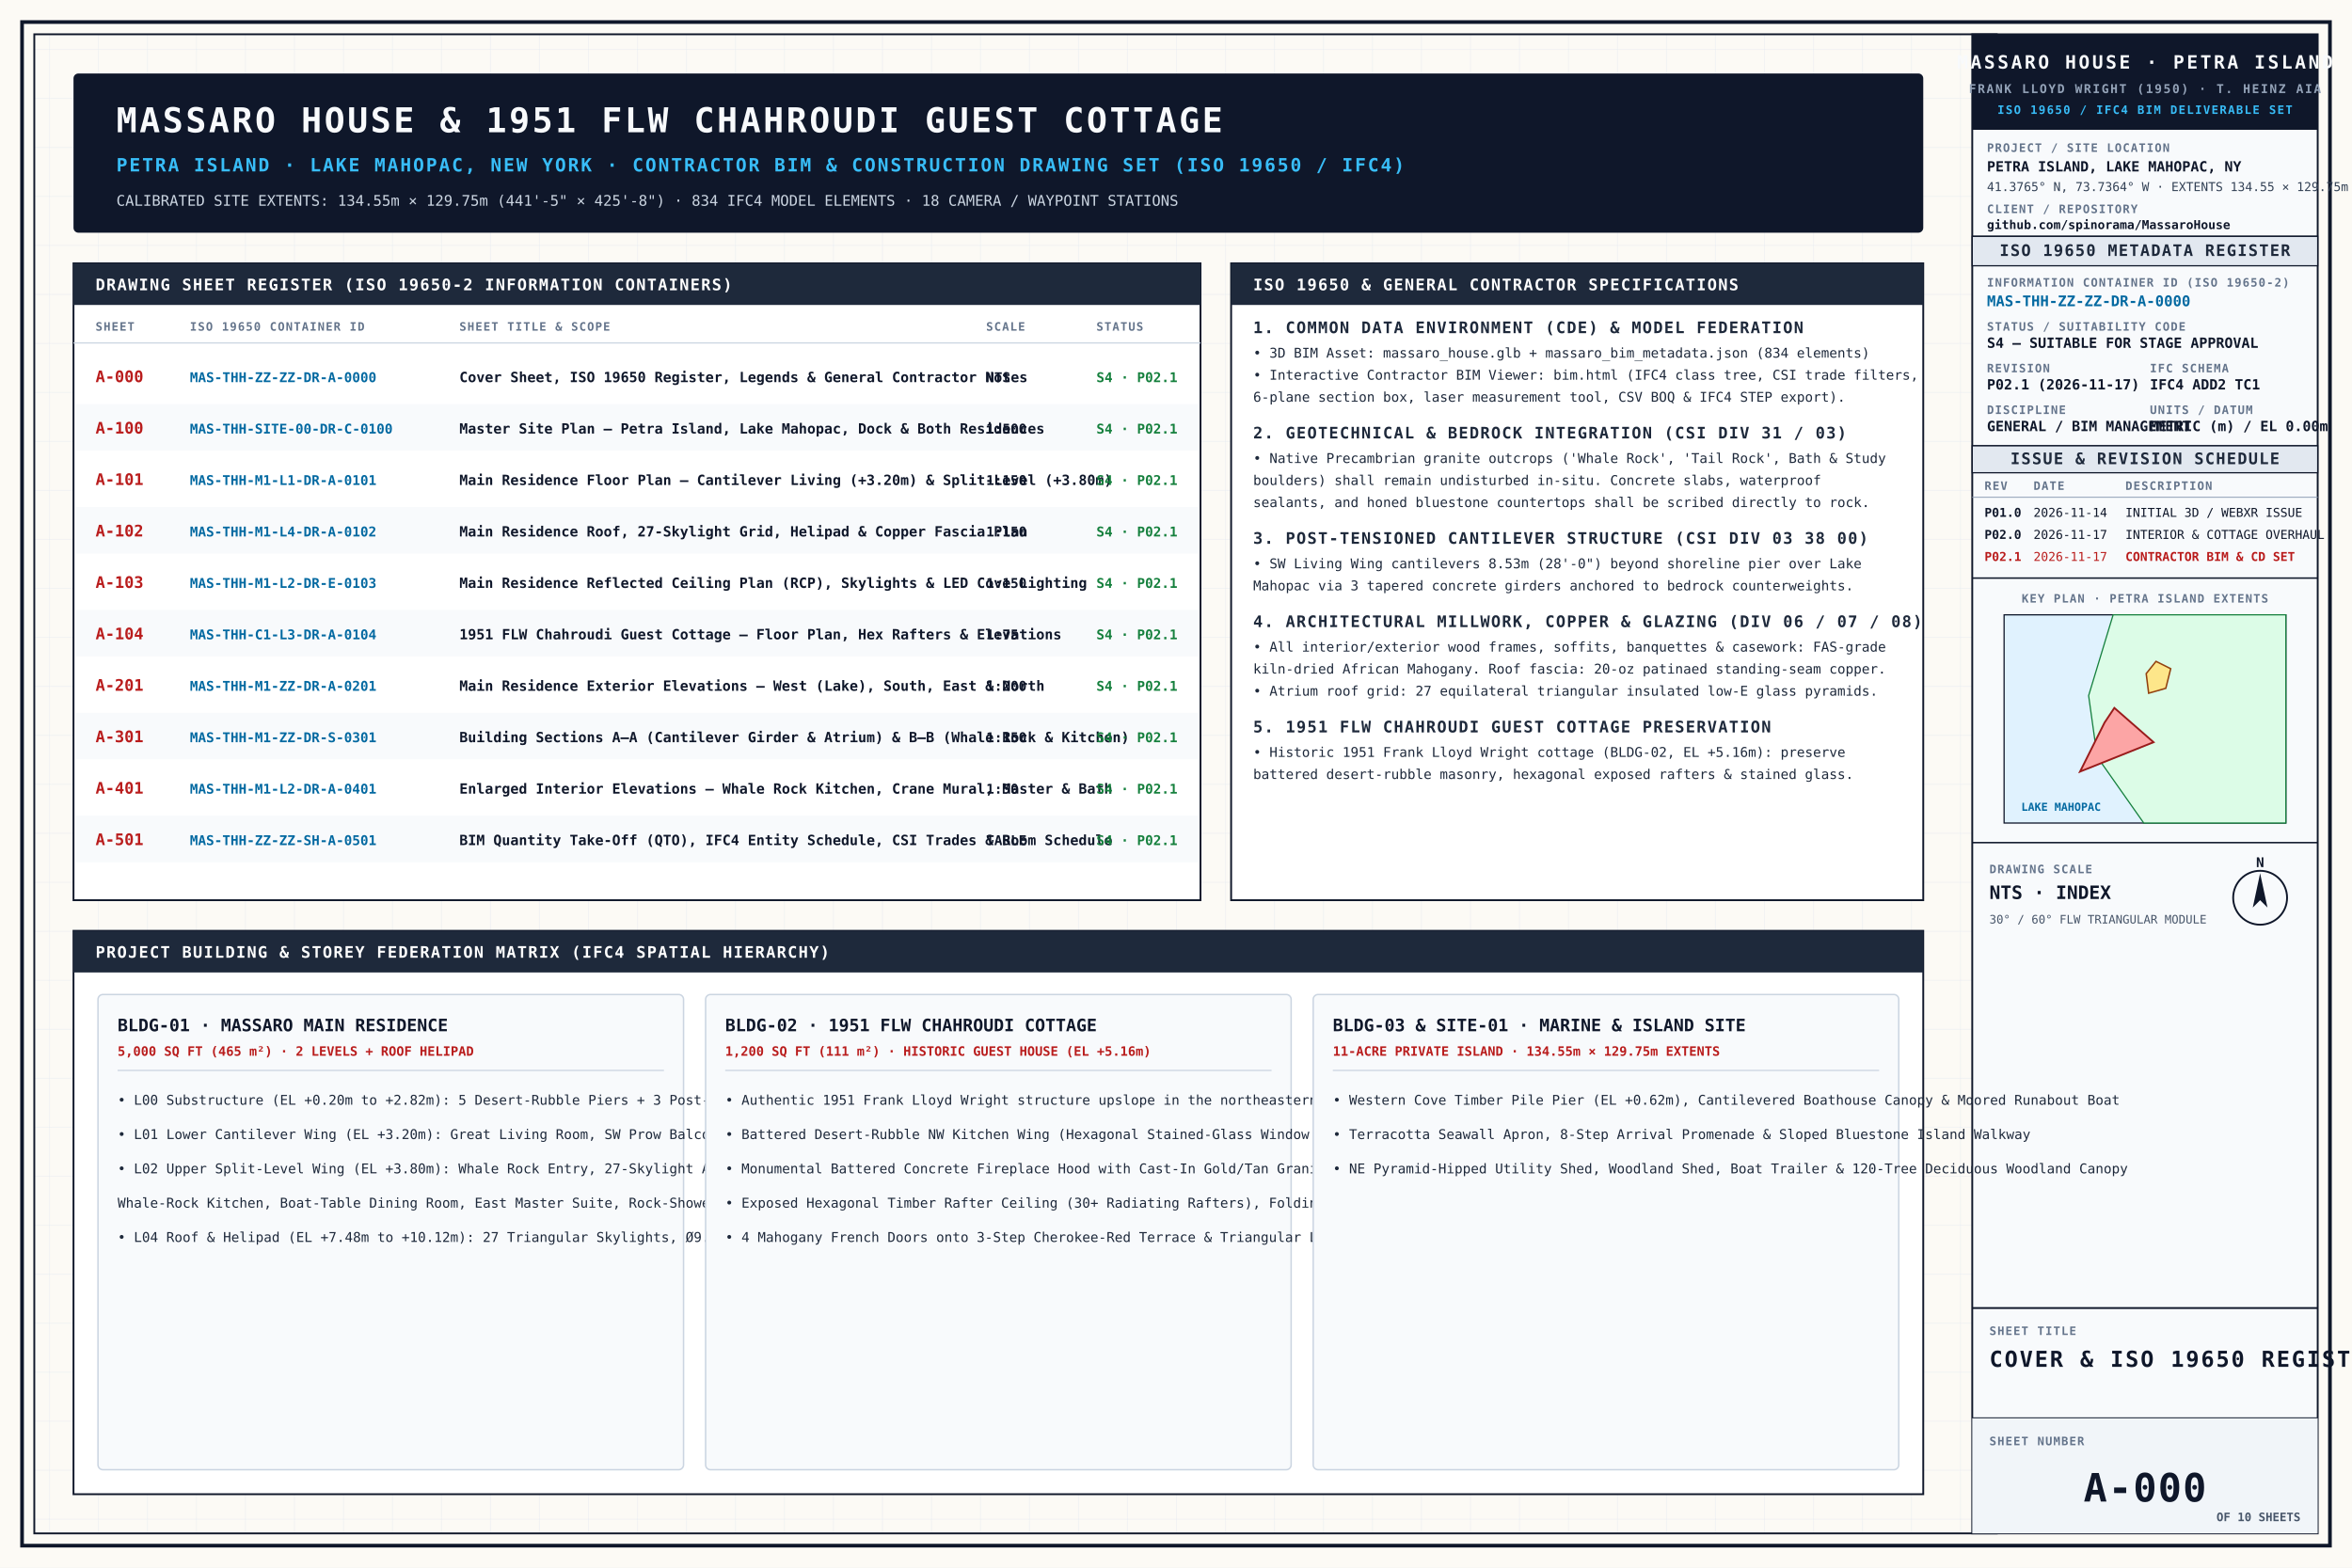
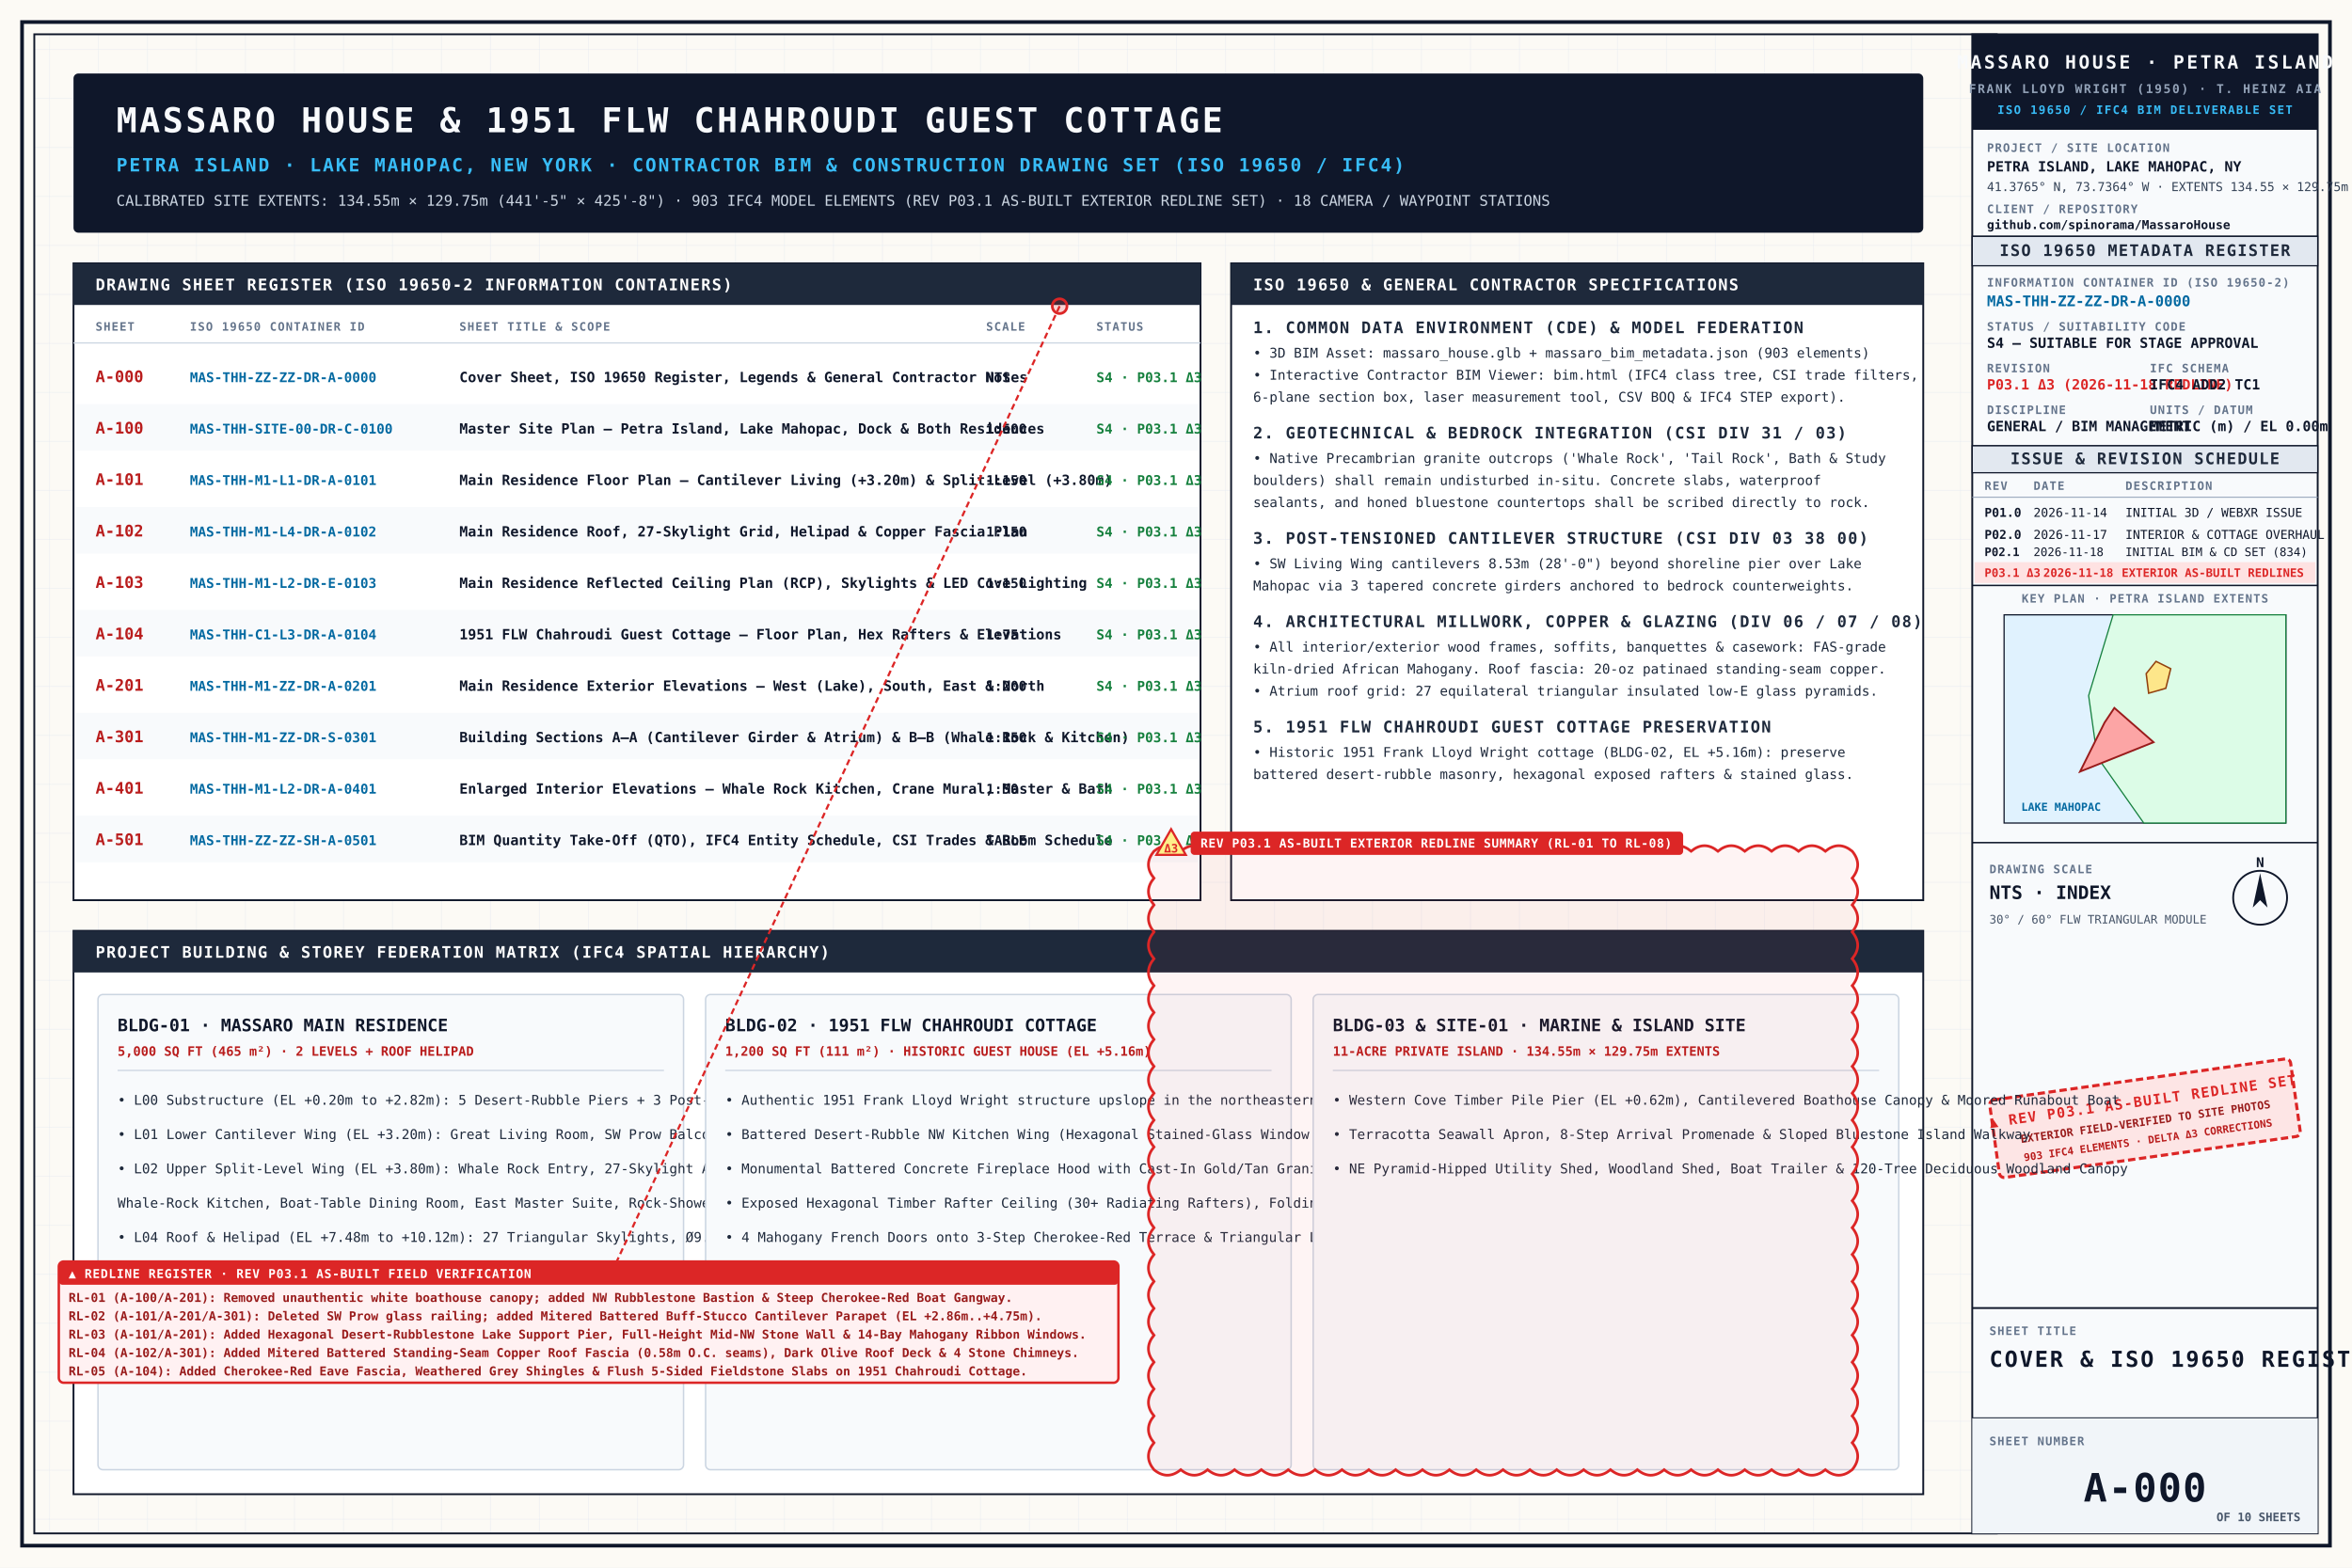
<svg xmlns="http://www.w3.org/2000/svg" viewBox="0 0 1920 1280" width="1920" height="1280">
  <defs>
    <pattern id="hatch-masonry" width="8" height="8" patternTransform="rotate(45 0 0)" patternUnits="userSpaceOnUse">
      <line x1="0" y1="0" x2="0" y2="8" stroke="#1e293b" stroke-width="1.2" />
    </pattern>
    <pattern id="hatch-rock" width="12" height="12" patternTransform="rotate(-30 0 0)" patternUnits="userSpaceOnUse">
      <line x1="0" y1="0" x2="8" y2="0" stroke="#475569" stroke-width="1.0" />
      <line x1="0" y1="6" x2="12" y2="6" stroke="#64748b" stroke-width="0.8" />
    </pattern>
    <pattern id="hatch-earth" width="10" height="10" patternTransform="rotate(60 0 0)" patternUnits="userSpaceOnUse">
      <line x1="0" y1="0" x2="0" y2="10" stroke="#64748b" stroke-width="0.9" />
    </pattern>
    <pattern id="grid-flw" width="40" height="40" patternUnits="userSpaceOnUse">
      <path d="M 40 0 L 0 0 0 40" fill="none" stroke="#e2e8f0" stroke-width="0.6" />
    </pattern>
    <style>
      text { font-family: 'DIN Alternate', 'Bahnschrift', 'Roboto Mono', 'Consolas', monospace; fill: #0f172a; }
      .tb-h1 { font-size: 18px; font-weight: 700; letter-spacing: 1.5px; }
      .tb-h2 { font-size: 13px; font-weight: 700; letter-spacing: 1px; fill: #1e293b; }
      .tb-lbl { font-size: 9.5px; font-weight: 600; fill: #64748b; letter-spacing: 0.8px; }
      .tb-val { font-size: 11.5px; font-weight: 700; fill: #0f172a; }
      .sheet-num { font-size: 32px; font-weight: 800; fill: #0f172a; letter-spacing: 1px; }
      .dim-txt { font-size: 10.5px; font-weight: 700; fill: #b91c1c; text-anchor: middle; }
      .tag-txt { font-size: 10px; font-weight: 700; fill: #0f172a; text-anchor: middle; }
      .sub-txt { font-size: 9px; font-weight: 600; fill: #475569; text-anchor: middle; }
      .note-txt { font-size: 11px; fill: #1e293b; }
      .hdr-txt { font-size: 14px; font-weight: 700; fill: #0f172a; letter-spacing: 1px; }
    </style>
  </defs>
  <rect x="0" y="0" width="1920" height="1280" fill="#fcfaf5" />
  <rect x="28" y="28" width="1602" height="1224" fill="url(#grid-flw)" />
  <rect x="18" y="18" width="1884" height="1244" fill="none" stroke="#0f172a" stroke-width="3.0" />
  <rect x="28" y="28" width="1602" height="1224" fill="none" stroke="#0f172a" stroke-width="1.5" />
  <g transform="translate(1610, 28)">
    <rect x="0" y="0" width="282" height="1224" fill="#f8fafc" stroke="#0f172a" stroke-width="1.5" />
    <rect x="0" y="0" width="282" height="78" fill="#0f172a" />
    <text x="141" y="28" text-anchor="middle" style="font-size:15px;font-weight:800;fill:#f8fafc;letter-spacing:2px;">MASSARO HOUSE · PETRA ISLAND</text>
    <text x="141" y="48" text-anchor="middle" style="font-size:10px;font-weight:600;fill:#94a3b8;letter-spacing:1.2px;">FRANK LLOYD WRIGHT (1950) · T. HEINZ AIA</text>
    <text x="141" y="65" text-anchor="middle" style="font-size:9.5px;font-weight:700;fill:#38bdf8;letter-spacing:1px;">ISO 19650 / IFC4 BIM DELIVERABLE SET</text>
    <line x1="0" y1="165" x2="282" y2="165" stroke="#0f172a" stroke-width="1.2" />
    <text x="12" y="96" class="tb-lbl">PROJECT / SITE LOCATION</text>
    <text x="12" y="112" class="tb-val">PETRA ISLAND, LAKE MAHOPAC, NY</text>
    <text x="12" y="128" style="font-size:10px;fill:#334155;">41.3765° N, 73.7364° W · EXTENTS 134.55 × 129.75m</text>
    <text x="12" y="146" class="tb-lbl">CLIENT / REPOSITORY</text>
    <text x="12" y="159" style="font-size:10px;font-weight:700;fill:#0f172a;">github.com/spinorama/MassaroHouse</text>
    <rect x="0" y="165" width="282" height="24" fill="#e2e8f0" stroke="#0f172a" stroke-width="1.0" />
    <text x="141" y="181" text-anchor="middle" class="tb-h2">ISO 19650 METADATA REGISTER</text>
    <text x="12" y="206" class="tb-lbl">INFORMATION CONTAINER ID (ISO 19650-2)</text>
    <text x="12" y="222" style="font-size:12px;font-weight:800;fill:#0369a1;">MAS-THH-ZZ-ZZ-DR-A-0000</text>
    <text x="12" y="242" class="tb-lbl">STATUS / SUITABILITY CODE</text>
    <text x="12" y="256" class="tb-val">S4 — SUITABLE FOR STAGE APPROVAL</text>
    <text x="12" y="276" class="tb-lbl">REVISION</text>
-     <text x="12" y="290" class="tb-val">P02.1 (2026-11-17)</text>
+     <text x="12" y="290" style="font-size:11.5px;font-weight:800;fill:#dc2626;">P03.1 Δ3 (2026-11-18 REDLINE)</text>
    <text x="145" y="276" class="tb-lbl">IFC SCHEMA</text>
    <text x="145" y="290" class="tb-val">IFC4 ADD2 TC1</text>
    <text x="12" y="310" class="tb-lbl">DISCIPLINE</text>
    <text x="12" y="324" class="tb-val">GENERAL / BIM MANAGEMENT</text>
    <text x="145" y="310" class="tb-lbl">UNITS / DATUM</text>
    <text x="145" y="324" class="tb-val">METRIC (m) / EL 0.00m</text>
    <line x1="0" y1="336" x2="282" y2="336" stroke="#0f172a" stroke-width="1.2" />
    <rect x="0" y="336" width="282" height="22" fill="#e2e8f0" stroke="#0f172a" stroke-width="1.0" />
    <text x="141" y="351" text-anchor="middle" class="tb-h2">ISSUE &amp; REVISION SCHEDULE</text>
    <text x="10" y="372" class="tb-lbl">REV</text>
    <text x="50" y="372" class="tb-lbl">DATE</text>
    <text x="125" y="372" class="tb-lbl">DESCRIPTION</text>
    <line x1="0" y1="378" x2="282" y2="378" stroke="#94a3b8" stroke-width="0.8" />
    <text x="10" y="394" style="font-size:10px;font-weight:700;">P01.0</text>
    <text x="50" y="394" style="font-size:10px;">2026-11-14</text>
    <text x="125" y="394" style="font-size:10px;">INITIAL 3D / WEBXR ISSUE</text>
    <text x="10" y="412" style="font-size:10px;font-weight:700;">P02.0</text>
    <text x="50" y="412" style="font-size:10px;">2026-11-17</text>
    <text x="125" y="412" style="font-size:10px;">INTERIOR &amp; COTTAGE OVERHAUL</text>
-     <text x="10" y="430" style="font-size:10px;font-weight:700;fill:#b91c1c;">P02.1</text>
-     <text x="50" y="430" style="font-size:10px;fill:#b91c1c;">2026-11-17</text>
-     <text x="125" y="430" style="font-size:10px;font-weight:700;fill:#b91c1c;">CONTRACTOR BIM &amp; CD SET</text>
-     <line x1="0" y1="444" x2="282" y2="444" stroke="#0f172a" stroke-width="1.2" />
+     <text x="10" y="426" style="font-size:9.5px;font-weight:700;">P02.1</text>
+     <text x="50" y="426" style="font-size:9.5px;">2026-11-18</text>
+     <text x="125" y="426" style="font-size:9.5px;">INITIAL BIM &amp; CD SET (834)</text>
+     <rect x="2" y="431" width="278" height="17" fill="#fee2e2" />
+     <text x="10" y="443" style="font-size:9.5px;font-weight:800;fill:#dc2626;">P03.1 Δ3</text>
+     <text x="58" y="443" style="font-size:9.5px;font-weight:700;fill:#dc2626;">2026-11-18</text>
+     <text x="122" y="443" style="font-size:9.5px;font-weight:800;fill:#dc2626;">EXTERIOR AS-BUILT REDLINES</text>
+     <line x1="0" y1="450" x2="282" y2="450" stroke="#0f172a" stroke-width="1.2" />
+     <g transform="translate(141, 885) rotate(-8)">
+       <rect x="-124" y="-32" width="248" height="64" rx="4" fill="rgba(254,226,226,0.9)" stroke="#dc2626" stroke-width="2.5" stroke-dasharray="6,3" />
+       <text x="0" y="-10" text-anchor="middle" style="font-size:11.5px;font-weight:900;fill:#dc2626;letter-spacing:1px;">▲ REV P03.1 AS-BUILT REDLINE SET</text>
+       <text x="0" y="6" text-anchor="middle" style="font-size:9px;font-weight:800;fill:#991b1b;">EXTERIOR FIELD-VERIFIED TO SITE PHOTOS</text>
+       <text x="0" y="21" text-anchor="middle" style="font-size:8.5px;font-weight:700;fill:#b91c1c;">903 IFC4 ELEMENTS · DELTA Δ3 CORRECTIONS</text>
+     </g>
    <text x="141" y="464" text-anchor="middle" class="tb-lbl">KEY PLAN · PETRA ISLAND EXTENTS</text>
    <rect x="26" y="474" width="230" height="170" fill="#e0f2fe" stroke="#0f172a" stroke-width="1.0" />
    <polygon points="115,474 256,474 256,644 140,644 102,590 95,540" fill="#dcfce7" stroke="#15803d" stroke-width="1.0" />
    <polygon points="116,550 148,578 88,602 108,562" fill="#fca5a5" stroke="#991b1b" stroke-width="1.5" />
    <polygon points="150,512 162,518 158,534 144,538 142,522" fill="#fde68a" stroke="#92400e" stroke-width="1.2" />
    <text x="40" y="634" style="font-size:9px;font-weight:700;fill:#0369a1;">LAKE MAHOPAC</text>
    <line x1="0" y1="660" x2="282" y2="660" stroke="#0f172a" stroke-width="1.2" />
    <g transform="translate(235, 705)">
      <circle cx="0" cy="0" r="22" fill="none" stroke="#0f172a" stroke-width="1.5" />
      <polygon points="0,-20 -6,8 0,2 6,8" fill="#0f172a" />
      <text x="0" y="-25" text-anchor="middle" style="font-size:11px;font-weight:800;">N</text>
    </g>
    <text x="14" y="685" class="tb-lbl">DRAWING SCALE</text>
    <text x="14" y="706" style="font-size:15px;font-weight:800;">NTS · INDEX</text>
    <text x="14" y="726" style="font-size:9.5px;fill:#475569;">30° / 60° FLW TRIANGULAR MODULE</text>
    <line x1="0" y1="1040" x2="282" y2="1040" stroke="#0f172a" stroke-width="1.5" />
    <text x="14" y="1062" class="tb-lbl">SHEET TITLE</text>
    <text x="14" y="1088" class="tb-h1">COVER &amp; ISO 19650 REGISTER</text>
    <line x1="0" y1="1130" x2="282" y2="1130" stroke="#0f172a" stroke-width="1.5" />
    <rect x="0" y="1130" width="282" height="94" fill="#f1f5f9" />
    <text x="14" y="1152" class="tb-lbl">SHEET NUMBER</text>
    <text x="141" y="1198" text-anchor="middle" class="sheet-num">A-000</text>
    <text x="268" y="1214" text-anchor="end" style="font-size:9.5px;font-weight:700;fill:#475569;">OF 10 SHEETS</text>
  </g>
  <g transform="translate(60, 60)">
    <rect x="0" y="0" width="1510" height="130" fill="#0f172a" rx="4" />
    <text x="35" y="48" style="font-size:28px;font-weight:800;fill:#f8fafc;letter-spacing:2px;">MASSARO HOUSE &amp; 1951 FLW CHAHROUDI GUEST COTTAGE</text>
    <text x="35" y="80" style="font-size:15px;font-weight:600;fill:#38bdf8;letter-spacing:1.5px;">PETRA ISLAND · LAKE MAHOPAC, NEW YORK · CONTRACTOR BIM &amp; CONSTRUCTION DRAWING SET (ISO 19650 / IFC4)</text>
-     <text x="35" y="108" style="font-size:12px;fill:#cbd5e1;">CALIBRATED SITE EXTENTS: 134.55m × 129.75m (441'-5" × 425'-8") · 834 IFC4 MODEL ELEMENTS · 18 CAMERA / WAYPOINT STATIONS</text>
+     <text x="35" y="108" style="font-size:12px;fill:#cbd5e1;">CALIBRATED SITE EXTENTS: 134.55m × 129.75m (441'-5" × 425'-8") · 903 IFC4 MODEL ELEMENTS (REV P03.1 AS-BUILT EXTERIOR REDLINE SET) · 18 CAMERA / WAYPOINT STATIONS</text>
    <rect x="0" y="155" width="920" height="520" fill="#ffffff" stroke="#0f172a" stroke-width="1.5" />
    <rect x="0" y="155" width="920" height="34" fill="#1e293b" />
    <text x="18" y="177" style="font-size:13px;font-weight:800;fill:#ffffff;letter-spacing:1px;">DRAWING SHEET REGISTER (ISO 19650-2 INFORMATION CONTAINERS)</text>
    <text x="18" y="210" class="tb-lbl">SHEET</text>
    <text x="95" y="210" class="tb-lbl">ISO 19650 CONTAINER ID</text>
    <text x="315" y="210" class="tb-lbl">SHEET TITLE &amp; SCOPE</text>
    <text x="745" y="210" class="tb-lbl">SCALE</text>
    <text x="835" y="210" class="tb-lbl">STATUS</text>
    <line x1="0" y1="220" x2="920" y2="220" stroke="#cbd5e1" stroke-width="1" />
    <rect x="2" y="228" width="916" height="38" fill="#ffffff" />
    <text x="18" y="252" style="font-size:13px;font-weight:800;fill:#b91c1c;">A-000</text>
    <text x="95" y="252" style="font-size:11px;font-weight:700;fill:#0369a1;">MAS-THH-ZZ-ZZ-DR-A-0000</text>
    <text x="315" y="252" style="font-size:11.5px;font-weight:600;fill:#0f172a;">Cover Sheet, ISO 19650 Register, Legends &amp; General Contractor Notes</text>
    <text x="745" y="252" style="font-size:11px;font-weight:700;">NTS</text>
-     <text x="835" y="252" style="font-size:11px;font-weight:700;fill:#15803d;">S4 · P02.1</text>
+     <text x="835" y="252" style="font-size:11px;font-weight:700;fill:#15803d;">S4 · P03.1 Δ3</text>
    <rect x="2" y="270" width="916" height="38" fill="#f8fafc" />
    <text x="18" y="294" style="font-size:13px;font-weight:800;fill:#b91c1c;">A-100</text>
    <text x="95" y="294" style="font-size:11px;font-weight:700;fill:#0369a1;">MAS-THH-SITE-00-DR-C-0100</text>
    <text x="315" y="294" style="font-size:11.5px;font-weight:600;fill:#0f172a;">Master Site Plan — Petra Island, Lake Mahopac, Dock &amp; Both Residences</text>
    <text x="745" y="294" style="font-size:11px;font-weight:700;">1:500</text>
-     <text x="835" y="294" style="font-size:11px;font-weight:700;fill:#15803d;">S4 · P02.1</text>
+     <text x="835" y="294" style="font-size:11px;font-weight:700;fill:#15803d;">S4 · P03.1 Δ3</text>
    <rect x="2" y="312" width="916" height="38" fill="#ffffff" />
    <text x="18" y="336" style="font-size:13px;font-weight:800;fill:#b91c1c;">A-101</text>
    <text x="95" y="336" style="font-size:11px;font-weight:700;fill:#0369a1;">MAS-THH-M1-L1-DR-A-0101</text>
    <text x="315" y="336" style="font-size:11.5px;font-weight:600;fill:#0f172a;">Main Residence Floor Plan — Cantilever Living (+3.20m) &amp; Split-Level (+3.80m)</text>
    <text x="745" y="336" style="font-size:11px;font-weight:700;">1:150</text>
-     <text x="835" y="336" style="font-size:11px;font-weight:700;fill:#15803d;">S4 · P02.1</text>
+     <text x="835" y="336" style="font-size:11px;font-weight:700;fill:#15803d;">S4 · P03.1 Δ3</text>
    <rect x="2" y="354" width="916" height="38" fill="#f8fafc" />
    <text x="18" y="378" style="font-size:13px;font-weight:800;fill:#b91c1c;">A-102</text>
    <text x="95" y="378" style="font-size:11px;font-weight:700;fill:#0369a1;">MAS-THH-M1-L4-DR-A-0102</text>
    <text x="315" y="378" style="font-size:11.5px;font-weight:600;fill:#0f172a;">Main Residence Roof, 27-Skylight Grid, Helipad &amp; Copper Fascia Plan</text>
    <text x="745" y="378" style="font-size:11px;font-weight:700;">1:150</text>
-     <text x="835" y="378" style="font-size:11px;font-weight:700;fill:#15803d;">S4 · P02.1</text>
+     <text x="835" y="378" style="font-size:11px;font-weight:700;fill:#15803d;">S4 · P03.1 Δ3</text>
    <rect x="2" y="396" width="916" height="38" fill="#ffffff" />
    <text x="18" y="420" style="font-size:13px;font-weight:800;fill:#b91c1c;">A-103</text>
    <text x="95" y="420" style="font-size:11px;font-weight:700;fill:#0369a1;">MAS-THH-M1-L2-DR-E-0103</text>
    <text x="315" y="420" style="font-size:11.5px;font-weight:600;fill:#0f172a;">Main Residence Reflected Ceiling Plan (RCP), Skylights &amp; LED Cove Lighting</text>
    <text x="745" y="420" style="font-size:11px;font-weight:700;">1:150</text>
-     <text x="835" y="420" style="font-size:11px;font-weight:700;fill:#15803d;">S4 · P02.1</text>
+     <text x="835" y="420" style="font-size:11px;font-weight:700;fill:#15803d;">S4 · P03.1 Δ3</text>
    <rect x="2" y="438" width="916" height="38" fill="#f8fafc" />
    <text x="18" y="462" style="font-size:13px;font-weight:800;fill:#b91c1c;">A-104</text>
    <text x="95" y="462" style="font-size:11px;font-weight:700;fill:#0369a1;">MAS-THH-C1-L3-DR-A-0104</text>
    <text x="315" y="462" style="font-size:11.5px;font-weight:600;fill:#0f172a;">1951 FLW Chahroudi Guest Cottage — Floor Plan, Hex Rafters &amp; Elevations</text>
    <text x="745" y="462" style="font-size:11px;font-weight:700;">1:75</text>
-     <text x="835" y="462" style="font-size:11px;font-weight:700;fill:#15803d;">S4 · P02.1</text>
+     <text x="835" y="462" style="font-size:11px;font-weight:700;fill:#15803d;">S4 · P03.1 Δ3</text>
    <rect x="2" y="480" width="916" height="38" fill="#ffffff" />
    <text x="18" y="504" style="font-size:13px;font-weight:800;fill:#b91c1c;">A-201</text>
    <text x="95" y="504" style="font-size:11px;font-weight:700;fill:#0369a1;">MAS-THH-M1-ZZ-DR-A-0201</text>
    <text x="315" y="504" style="font-size:11.5px;font-weight:600;fill:#0f172a;">Main Residence Exterior Elevations — West (Lake), South, East &amp; North</text>
    <text x="745" y="504" style="font-size:11px;font-weight:700;">1:200</text>
-     <text x="835" y="504" style="font-size:11px;font-weight:700;fill:#15803d;">S4 · P02.1</text>
+     <text x="835" y="504" style="font-size:11px;font-weight:700;fill:#15803d;">S4 · P03.1 Δ3</text>
    <rect x="2" y="522" width="916" height="38" fill="#f8fafc" />
    <text x="18" y="546" style="font-size:13px;font-weight:800;fill:#b91c1c;">A-301</text>
    <text x="95" y="546" style="font-size:11px;font-weight:700;fill:#0369a1;">MAS-THH-M1-ZZ-DR-S-0301</text>
    <text x="315" y="546" style="font-size:11.5px;font-weight:600;fill:#0f172a;">Building Sections A–A (Cantilever Girder &amp; Atrium) &amp; B–B (Whale Rock &amp; Kitchen)</text>
    <text x="745" y="546" style="font-size:11px;font-weight:700;">1:150</text>
-     <text x="835" y="546" style="font-size:11px;font-weight:700;fill:#15803d;">S4 · P02.1</text>
+     <text x="835" y="546" style="font-size:11px;font-weight:700;fill:#15803d;">S4 · P03.1 Δ3</text>
    <rect x="2" y="564" width="916" height="38" fill="#ffffff" />
    <text x="18" y="588" style="font-size:13px;font-weight:800;fill:#b91c1c;">A-401</text>
    <text x="95" y="588" style="font-size:11px;font-weight:700;fill:#0369a1;">MAS-THH-M1-L2-DR-A-0401</text>
    <text x="315" y="588" style="font-size:11.5px;font-weight:600;fill:#0f172a;">Enlarged Interior Elevations — Whale Rock Kitchen, Crane Mural, Master &amp; Bath</text>
    <text x="745" y="588" style="font-size:11px;font-weight:700;">1:50</text>
-     <text x="835" y="588" style="font-size:11px;font-weight:700;fill:#15803d;">S4 · P02.1</text>
+     <text x="835" y="588" style="font-size:11px;font-weight:700;fill:#15803d;">S4 · P03.1 Δ3</text>
    <rect x="2" y="606" width="916" height="38" fill="#f8fafc" />
    <text x="18" y="630" style="font-size:13px;font-weight:800;fill:#b91c1c;">A-501</text>
    <text x="95" y="630" style="font-size:11px;font-weight:700;fill:#0369a1;">MAS-THH-ZZ-ZZ-SH-A-0501</text>
    <text x="315" y="630" style="font-size:11.5px;font-weight:600;fill:#0f172a;">BIM Quantity Take-Off (QTO), IFC4 Entity Schedule, CSI Trades &amp; Room Schedule</text>
    <text x="745" y="630" style="font-size:11px;font-weight:700;">TABLE</text>
-     <text x="835" y="630" style="font-size:11px;font-weight:700;fill:#15803d;">S4 · P02.1</text>
+     <text x="835" y="630" style="font-size:11px;font-weight:700;fill:#15803d;">S4 · P03.1 Δ3</text>
    <rect x="945" y="155" width="565" height="520" fill="#ffffff" stroke="#0f172a" stroke-width="1.5" />
    <rect x="945" y="155" width="565" height="34" fill="#1e293b" />
    <text x="963" y="177" style="font-size:13px;font-weight:800;fill:#ffffff;letter-spacing:1px;">ISO 19650 &amp; GENERAL CONTRACTOR SPECIFICATIONS</text>
    <text x="963" y="212" class="tb-h2">1. COMMON DATA ENVIRONMENT (CDE) &amp; MODEL FEDERATION</text>
-     <text x="963" y="232" class="note-txt">• 3D BIM Asset: massaro_house.glb + massaro_bim_metadata.json (834 elements)</text>
+     <text x="963" y="232" class="note-txt">• 3D BIM Asset: massaro_house.glb + massaro_bim_metadata.json (903 elements)</text>
    <text x="963" y="250" class="note-txt">• Interactive Contractor BIM Viewer: bim.html (IFC4 class tree, CSI trade filters,</text>
    <text x="963" y="268" class="note-txt">  6-plane section box, laser measurement tool, CSV BOQ &amp; IFC4 STEP export).</text>
    <text x="963" y="298" class="tb-h2">2. GEOTECHNICAL &amp; BEDROCK INTEGRATION (CSI DIV 31 / 03)</text>
    <text x="963" y="318" class="note-txt">• Native Precambrian granite outcrops ('Whale Rock', 'Tail Rock', Bath &amp; Study</text>
    <text x="963" y="336" class="note-txt">  boulders) shall remain undisturbed in-situ. Concrete slabs, waterproof</text>
    <text x="963" y="354" class="note-txt">  sealants, and honed bluestone countertops shall be scribed directly to rock.</text>
    <text x="963" y="384" class="tb-h2">3. POST-TENSIONED CANTILEVER STRUCTURE (CSI DIV 03 38 00)</text>
    <text x="963" y="404" class="note-txt">• SW Living Wing cantilevers 8.53m (28'-0") beyond shoreline pier over Lake</text>
    <text x="963" y="422" class="note-txt">  Mahopac via 3 tapered concrete girders anchored to bedrock counterweights.</text>
    <text x="963" y="452" class="tb-h2">4. ARCHITECTURAL MILLWORK, COPPER &amp; GLAZING (DIV 06 / 07 / 08)</text>
    <text x="963" y="472" class="note-txt">• All interior/exterior wood frames, soffits, banquettes &amp; casework: FAS-grade</text>
    <text x="963" y="490" class="note-txt">  kiln-dried African Mahogany. Roof fascia: 20-oz patinaed standing-seam copper.</text>
    <text x="963" y="508" class="note-txt">• Atrium roof grid: 27 equilateral triangular insulated low-E glass pyramids.</text>
    <text x="963" y="538" class="tb-h2">5. 1951 FLW CHAHROUDI GUEST COTTAGE PRESERVATION</text>
    <text x="963" y="558" class="note-txt">• Historic 1951 Frank Lloyd Wright cottage (BLDG-02, EL +5.16m): preserve</text>
    <text x="963" y="576" class="note-txt">  battered desert-rubble masonry, hexagonal exposed rafters &amp; stained glass.</text>
    <rect x="0" y="700" width="1510" height="460" fill="#ffffff" stroke="#0f172a" stroke-width="1.5" />
    <rect x="0" y="700" width="1510" height="34" fill="#1e293b" />
    <text x="18" y="722" style="font-size:13px;font-weight:800;fill:#ffffff;letter-spacing:1px;">PROJECT BUILDING &amp; STOREY FEDERATION MATRIX (IFC4 SPATIAL HIERARCHY)</text>
    <rect x="20" y="752" width="478" height="388" fill="#f8fafc" stroke="#cbd5e1" stroke-width="1.2" rx="4" />
    <text x="36" y="782" style="font-size:14px;font-weight:800;fill:#0f172a;">BLDG-01 · MASSARO MAIN RESIDENCE</text>
    <text x="36" y="802" style="font-size:10.5px;font-weight:700;fill:#b91c1c;">5,000 SQ FT (465 m²) · 2 LEVELS + ROOF HELIPAD</text>
    <line x1="36" y1="814" x2="482" y2="814" stroke="#cbd5e1" stroke-width="1" />
    <text x="36" y="842" style="font-size:11px;fill:#1e293b;">• L00 Substructure (EL +0.20m to +2.82m): 5 Desert-Rubble Piers + 3 Post-Tensioned Cantilever Girders</text>
    <text x="36" y="870" style="font-size:11px;fill:#1e293b;">• L01 Lower Cantilever Wing (EL +3.20m): Great Living Room, SW Prow Balcony, South Lake Terrace</text>
    <text x="36" y="898" style="font-size:11px;fill:#1e293b;">• L02 Upper Split-Level Wing (EL +3.80m): Whale Rock Entry, 27-Skylight Atrium, Crane Mural Gallery,</text>
    <text x="36" y="926" style="font-size:11px;fill:#1e293b;">  Whale-Rock Kitchen, Boat-Table Dining Room, East Master Suite, Rock-Shower Bath &amp; North Prow Study</text>
    <text x="36" y="954" style="font-size:11px;fill:#1e293b;">• L04 Roof &amp; Helipad (EL +7.48m to +10.12m): 27 Triangular Skylights, Ø9.3m Helipad, US Flag, Copper Fascia</text>
    <rect x="516" y="752" width="478" height="388" fill="#f8fafc" stroke="#cbd5e1" stroke-width="1.2" rx="4" />
    <text x="532" y="782" style="font-size:14px;font-weight:800;fill:#0f172a;">BLDG-02 · 1951 FLW CHAHROUDI COTTAGE</text>
    <text x="532" y="802" style="font-size:10.5px;font-weight:700;fill:#b91c1c;">1,200 SQ FT (111 m²) · HISTORIC GUEST HOUSE (EL +5.16m)</text>
    <line x1="532" y1="814" x2="978" y2="814" stroke="#cbd5e1" stroke-width="1" />
    <text x="532" y="842" style="font-size:11px;fill:#1e293b;">• Authentic 1951 Frank Lloyd Wright structure upslope in the northeastern island clearing</text>
    <text x="532" y="870" style="font-size:11px;fill:#1e293b;">• Battered Desert-Rubble NW Kitchen Wing (Hexagonal Stained-Glass Window &amp; Vintage Red Stove)</text>
    <text x="532" y="898" style="font-size:11px;fill:#1e293b;">• Monumental Battered Concrete Fireplace Hood with Cast-In Gold/Tan Granite Boulder Slab &amp; Mesh Screen</text>
    <text x="532" y="926" style="font-size:11px;fill:#1e293b;">• Exposed Hexagonal Timber Rafter Ceiling (30+ Radiating Rafters), Folding Doors &amp; Bedroom Alcove</text>
    <text x="532" y="954" style="font-size:11px;fill:#1e293b;">• 4 Mahogany French Doors onto 3-Step Cherokee-Red Terrace &amp; Triangular Lakeside Reflection Pool</text>
    <rect x="1012" y="752" width="478" height="388" fill="#f8fafc" stroke="#cbd5e1" stroke-width="1.2" rx="4" />
    <text x="1028" y="782" style="font-size:14px;font-weight:800;fill:#0f172a;">BLDG-03 &amp; SITE-01 · MARINE &amp; ISLAND SITE</text>
    <text x="1028" y="802" style="font-size:10.5px;font-weight:700;fill:#b91c1c;">11-ACRE PRIVATE ISLAND · 134.55m × 129.75m EXTENTS</text>
    <line x1="1028" y1="814" x2="1474" y2="814" stroke="#cbd5e1" stroke-width="1" />
    <text x="1028" y="842" style="font-size:11px;fill:#1e293b;">• Western Cove Timber Pile Pier (EL +0.62m), Cantilevered Boathouse Canopy &amp; Moored Runabout Boat</text>
    <text x="1028" y="870" style="font-size:11px;fill:#1e293b;">• Terracotta Seawall Apron, 8-Step Arrival Promenade &amp; Sloped Bluestone Island Walkway</text>
    <text x="1028" y="898" style="font-size:11px;fill:#1e293b;">• NE Pyramid-Hipped Utility Shed, Woodland Shed, Boat Trailer &amp; 120-Tree Deciduous Woodland Canopy</text>
  </g>
+   <g class="redline-layer">
+     <path d="M 942.0 695.0 Q 953.0 686.0 963.9 695.0 Q 974.9 686.0 985.8 695.0 Q 996.8 686.0 1007.8 695.0 Q 1018.7 686.0 1029.7 695.0 Q 1040.7 686.0 1051.6 695.0 Q 1062.6 686.0 1073.5 695.0 Q 1084.5 686.0 1095.5 695.0 Q 1106.4 686.0 1117.4 695.0 Q 1128.3 686.0 1139.3 695.0 Q 1150.3 686.0 1161.2 695.0 Q 1172.2 686.0 1183.2 695.0 Q 1194.1 686.0 1205.1 695.0 Q 1216.0 686.0 1227.0 695.0 Q 1238.0 686.0 1248.9 695.0 Q 1259.9 686.0 1270.8 695.0 Q 1281.8 686.0 1292.8 695.0 Q 1303.7 686.0 1314.7 695.0 Q 1325.7 686.0 1336.6 695.0 Q 1347.6 686.0 1358.5 695.0 Q 1369.5 686.0 1380.5 695.0 Q 1391.4 686.0 1402.4 695.0 Q 1413.3 686.0 1424.3 695.0 Q 1435.3 686.0 1446.2 695.0 Q 1457.2 686.0 1468.2 695.0 Q 1479.1 686.0 1490.1 695.0 Q 1501.0 686.0 1512.0 695.0 Q 1521.0 706.0 1512.0 717.0 Q 1521.0 727.9 1512.0 738.9 Q 1521.0 749.9 1512.0 760.9 Q 1521.0 771.8 1512.0 782.8 Q 1521.0 793.8 1512.0 804.8 Q 1521.0 815.8 1512.0 826.7 Q 1521.0 837.7 1512.0 848.7 Q 1521.0 859.7 1512.0 870.7 Q 1521.0 881.6 1512.0 892.6 Q 1521.0 903.6 1512.0 914.6 Q 1521.0 925.5 1512.0 936.5 Q 1521.0 947.5 1512.0 958.5 Q 1521.0 969.5 1512.0 980.4 Q 1521.0 991.4 1512.0 1002.4 Q 1521.0 1013.4 1512.0 1024.3 Q 1521.0 1035.3 1512.0 1046.3 Q 1521.0 1057.3 1512.0 1068.3 Q 1521.0 1079.2 1512.0 1090.2 Q 1521.0 1101.2 1512.0 1112.2 Q 1521.0 1123.2 1512.0 1134.1 Q 1521.0 1145.1 1512.0 1156.1 Q 1521.0 1167.1 1512.0 1178.0 Q 1521.0 1189.0 1512.0 1200.0 Q 1501.0 1209.0 1490.1 1200.0 Q 1479.1 1209.0 1468.2 1200.0 Q 1457.2 1209.0 1446.2 1200.0 Q 1435.3 1209.0 1424.3 1200.0 Q 1413.3 1209.0 1402.4 1200.0 Q 1391.4 1209.0 1380.5 1200.0 Q 1369.5 1209.0 1358.5 1200.0 Q 1347.6 1209.0 1336.6 1200.0 Q 1325.7 1209.0 1314.7 1200.0 Q 1303.7 1209.0 1292.8 1200.0 Q 1281.8 1209.0 1270.8 1200.0 Q 1259.9 1209.0 1248.9 1200.0 Q 1238.0 1209.0 1227.0 1200.0 Q 1216.0 1209.0 1205.1 1200.0 Q 1194.1 1209.0 1183.2 1200.0 Q 1172.2 1209.0 1161.2 1200.0 Q 1150.3 1209.0 1139.3 1200.0 Q 1128.3 1209.0 1117.4 1200.0 Q 1106.4 1209.0 1095.5 1200.0 Q 1084.5 1209.0 1073.5 1200.0 Q 1062.6 1209.0 1051.6 1200.0 Q 1040.7 1209.0 1029.7 1200.0 Q 1018.7 1209.0 1007.8 1200.0 Q 996.8 1209.0 985.8 1200.0 Q 974.9 1209.0 963.9 1200.0 Q 953.0 1209.0 942.0 1200.0 Q 933.0 1189.0 942.0 1178.0 Q 933.0 1167.1 942.0 1156.1 Q 933.0 1145.1 942.0 1134.1 Q 933.0 1123.2 942.0 1112.2 Q 933.0 1101.2 942.0 1090.2 Q 933.0 1079.2 942.0 1068.3 Q 933.0 1057.3 942.0 1046.3 Q 933.0 1035.3 942.0 1024.3 Q 933.0 1013.4 942.0 1002.4 Q 933.0 991.4 942.0 980.4 Q 933.0 969.5 942.0 958.5 Q 933.0 947.5 942.0 936.5 Q 933.0 925.5 942.0 914.6 Q 933.0 903.6 942.0 892.6 Q 933.0 881.6 942.0 870.7 Q 933.0 859.7 942.0 848.7 Q 933.0 837.7 942.0 826.7 Q 933.0 815.8 942.0 804.8 Q 933.0 793.8 942.0 782.8 Q 933.0 771.8 942.0 760.9 Q 933.0 749.9 942.0 738.9 Q 933.0 727.9 942.0 717.0 Q 933.0 706.0 942.0 695.0 Z" fill="rgba(239, 68, 68, 0.055)" stroke="#dc2626" stroke-width="2.2" />
+     <polygon points="956.0,677.0 944.0,698.0 968.0,698.0" fill="#fef08a" stroke="#dc2626" stroke-width="1.8" />
+     <text x="956.0" y="696.0" text-anchor="middle" style="font-size:9.5px;font-weight:900;fill:#dc2626;">Δ3</text>
+     <rect x="972.0" y="679.0" width="402.0" height="19" rx="3" fill="#dc2626" />
+     <text x="980.0" y="692.0" style="font-size:10px;font-weight:800;fill:#ffffff;letter-spacing:0.4px;">REV P03.1 AS-BUILT EXTERIOR REDLINE SUMMARY (RL-01 TO RL-08)</text>
+     <circle cx="865.0" cy="250.0" r="6" fill="rgba(220,38,38,0.2)" stroke="#dc2626" stroke-width="2.2" />
+     <line x1="865.0" y1="250.0" x2="480.5" y2="1079.5" stroke="#dc2626" stroke-width="1.8" stroke-dasharray="5,3" />
+     <rect x="48.0" y="1030.0" width="865.0" height="99.0" rx="4" fill="#fff1f2" stroke="#dc2626" stroke-width="2.0" />
+     <rect x="48.0" y="1030.0" width="865.0" height="19" rx="3" fill="#dc2626" />
+     <text x="56.0" y="1043.5" style="font-size:10px;font-weight:900;fill:#ffffff;letter-spacing:0.5px;">▲ REDLINE REGISTER · REV P03.1 AS-BUILT FIELD VERIFICATION</text>
+     <text x="56.0" y="1063.0" style="font-size:10px;font-weight:700;fill:#991b1b;">RL-01 (A-100/A-201): Removed unauthentic white boathouse canopy; added NW Rubblestone Bastion &amp; Steep Cherokee-Red Boat Gangway.</text>
+     <text x="56.0" y="1078.0" style="font-size:10px;font-weight:700;fill:#991b1b;">RL-02 (A-101/A-201/A-301): Deleted SW Prow glass railing; added Mitered Battered Buff-Stucco Cantilever Parapet (EL +2.86m..+4.75m).</text>
+     <text x="56.0" y="1093.0" style="font-size:10px;font-weight:700;fill:#991b1b;">RL-03 (A-101/A-201): Added Hexagonal Desert-Rubblestone Lake Support Pier, Full-Height Mid-NW Stone Wall &amp; 14-Bay Mahogany Ribbon Windows.</text>
+     <text x="56.0" y="1108.0" style="font-size:10px;font-weight:700;fill:#991b1b;">RL-04 (A-102/A-301): Added Mitered Battered Standing-Seam Copper Roof Fascia (0.58m O.C. seams), Dark Olive Roof Deck &amp; 4 Stone Chimneys.</text>
+     <text x="56.0" y="1123.0" style="font-size:10px;font-weight:700;fill:#991b1b;">RL-05 (A-104): Added Cherokee-Red Eave Fascia, Weathered Grey Shingles &amp; Flush 5-Sided Fieldstone Slabs on 1951 Chahroudi Cottage.</text>
+   </g>
</svg>
